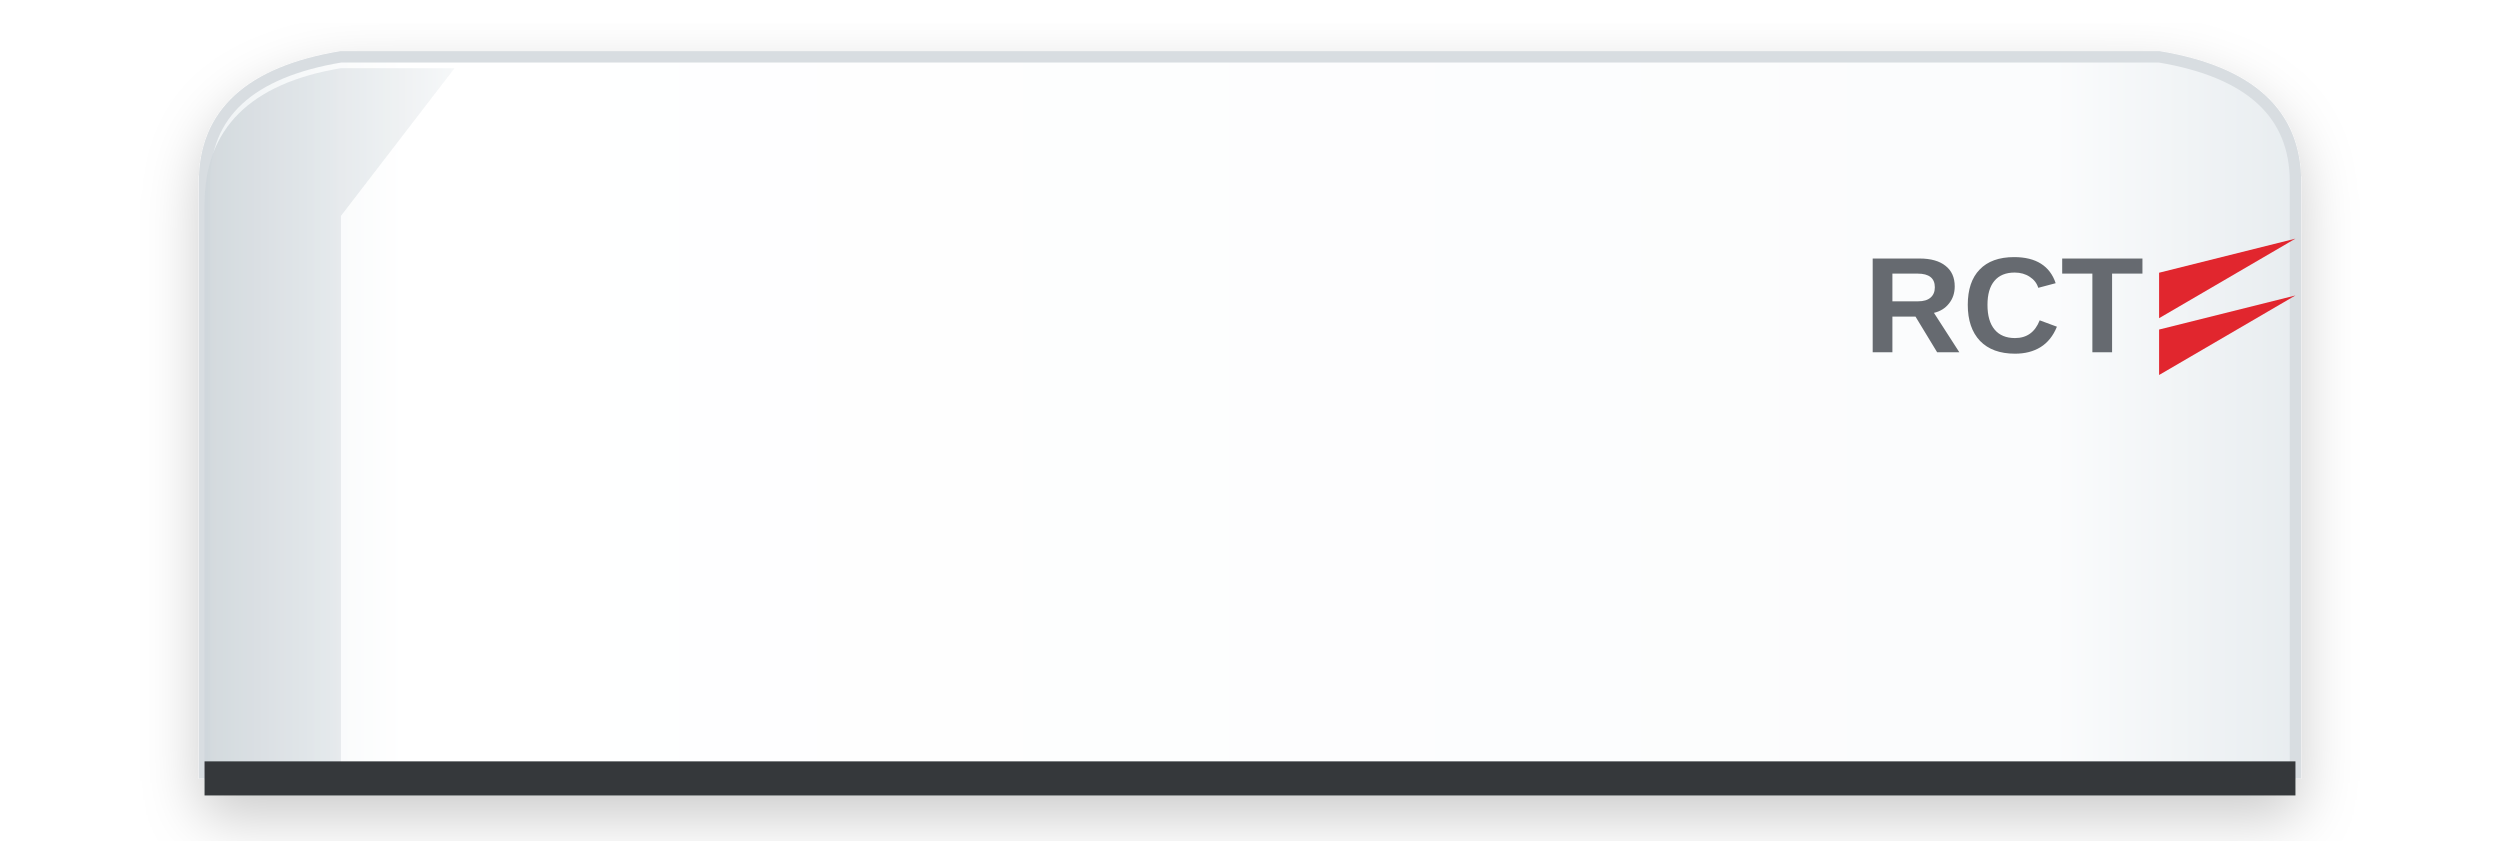
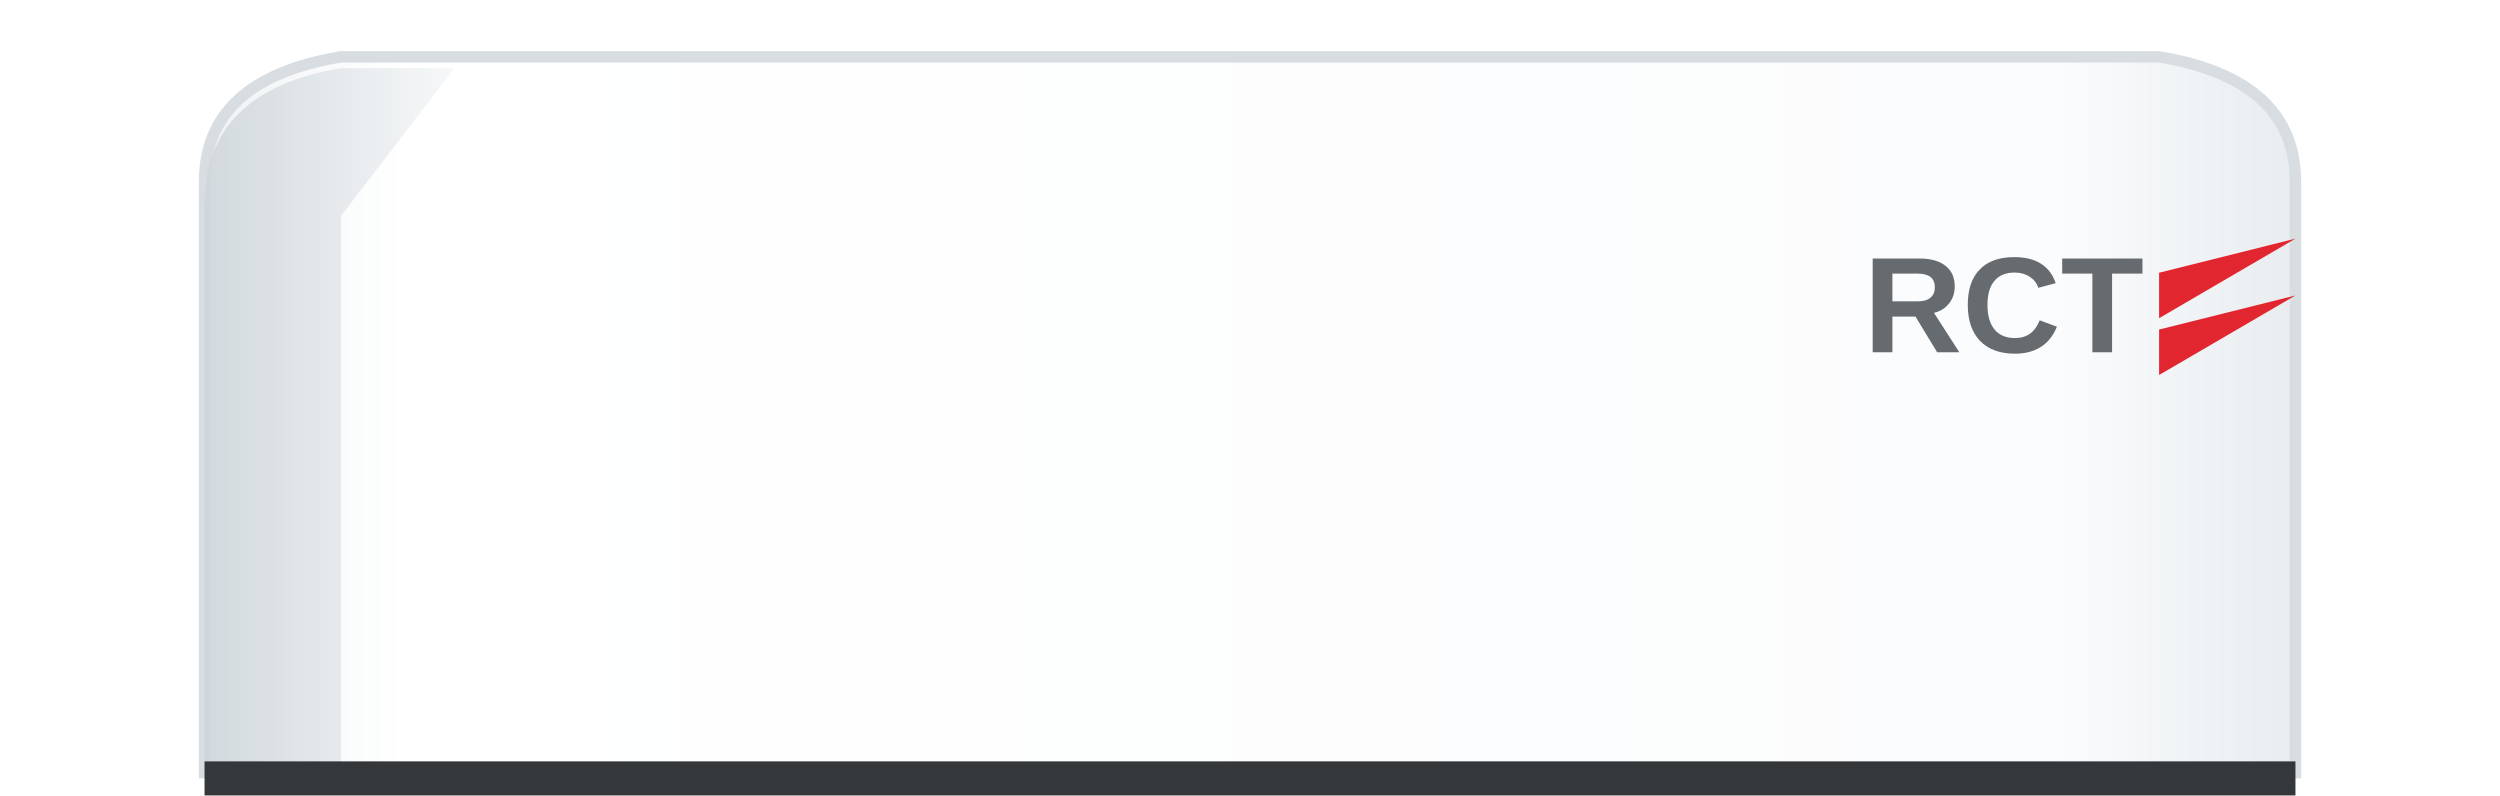
- <svg xmlns="http://www.w3.org/2000/svg" viewBox="0 0 220 74" width="220" height="74">
+ <svg xmlns="http://www.w3.org/2000/svg" viewBox="0 0 220 70" width="220" height="70">
  <defs>
    <linearGradient id="face" x1="0" y1="0" x2="1" y2="0">
      <stop offset="0%" stop-color="#eef2f4" />
      <stop offset="10%" stop-color="#ffffff" />
      <stop offset="88%" stop-color="#fbfcfd" />
      <stop offset="100%" stop-color="#e7ecef" />
    </linearGradient>
    <linearGradient id="edgeL" x1="0" y1="0" x2="1" y2="0">
      <stop offset="0%" stop-color="#cfd6db" />
      <stop offset="100%" stop-color="#f5f7f8" />
    </linearGradient>
-     <linearGradient id="base" x1="0" y1="0" x2="0" y2="1">
-       <stop offset="0%" stop-color="#ffffff" />
-       <stop offset="75%" stop-color="#f2f4f5" />
-       <stop offset="100%" stop-color="#dfe4e7" />
-     </linearGradient>
-     <filter id="shadow" x="-20%" y="-20%" width="140%" height="160%">
-       <feDropShadow dx="0" dy="2" stdDeviation="2.5" flood-color="#000000" flood-opacity=".20" />
-     </filter>
  </defs>
-   <g filter="url(#shadow)">
+   <g>
    <path d="M18 16 Q18 7 30 5 H190 Q202 7 202 16 V68 H18 Z" fill="url(#face)" stroke="#d8dde1" stroke-width="1" />
    <path d="M18 18 Q18 8 30 6 H40 L30 19 V68 H18 Z" fill="url(#edgeL)" opacity=".9" />
    <line x1="18" y1="68.5" x2="202" y2="68.5" stroke="#34383b" stroke-width="3" />
    <text x="164" y="31" font-family="Arial,Helvetica,sans-serif" font-size="12" font-weight="700" fill="#666b6f">RCT</text>
    <path d="M190 24 l12 -3 l-12 7 z" fill="#e1262f" />
    <path d="M190 29 l12 -3 l-12 7 z" fill="#e1262f" />
  </g>
</svg>
